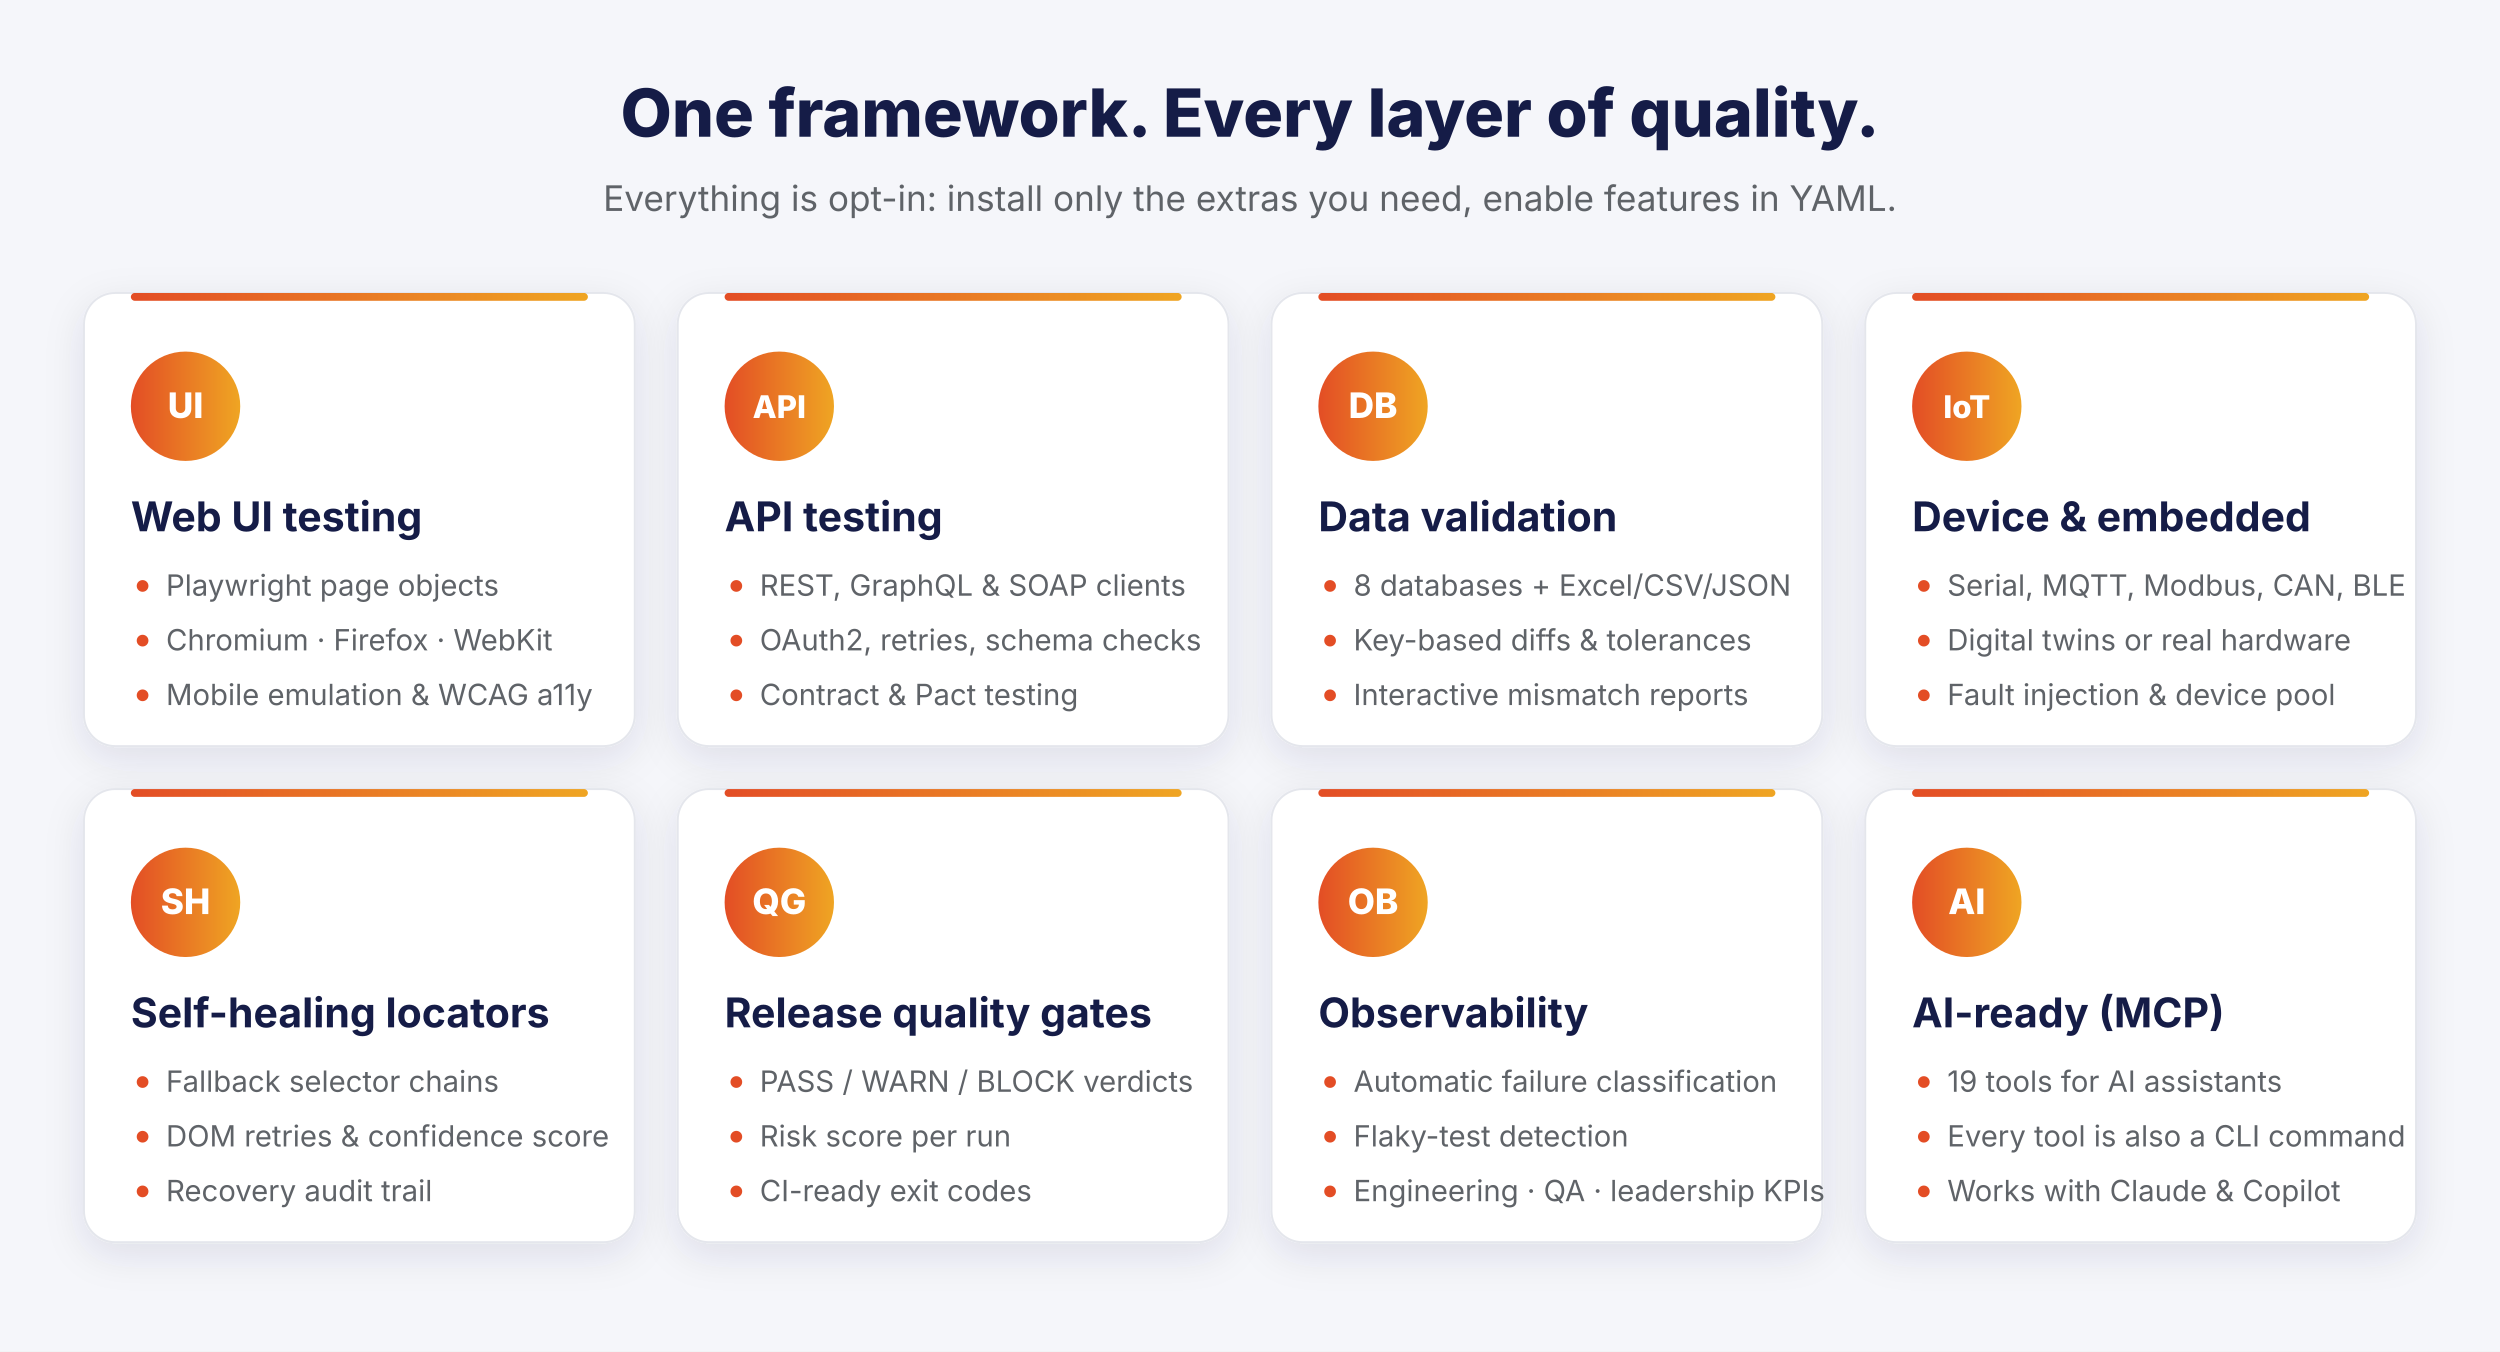
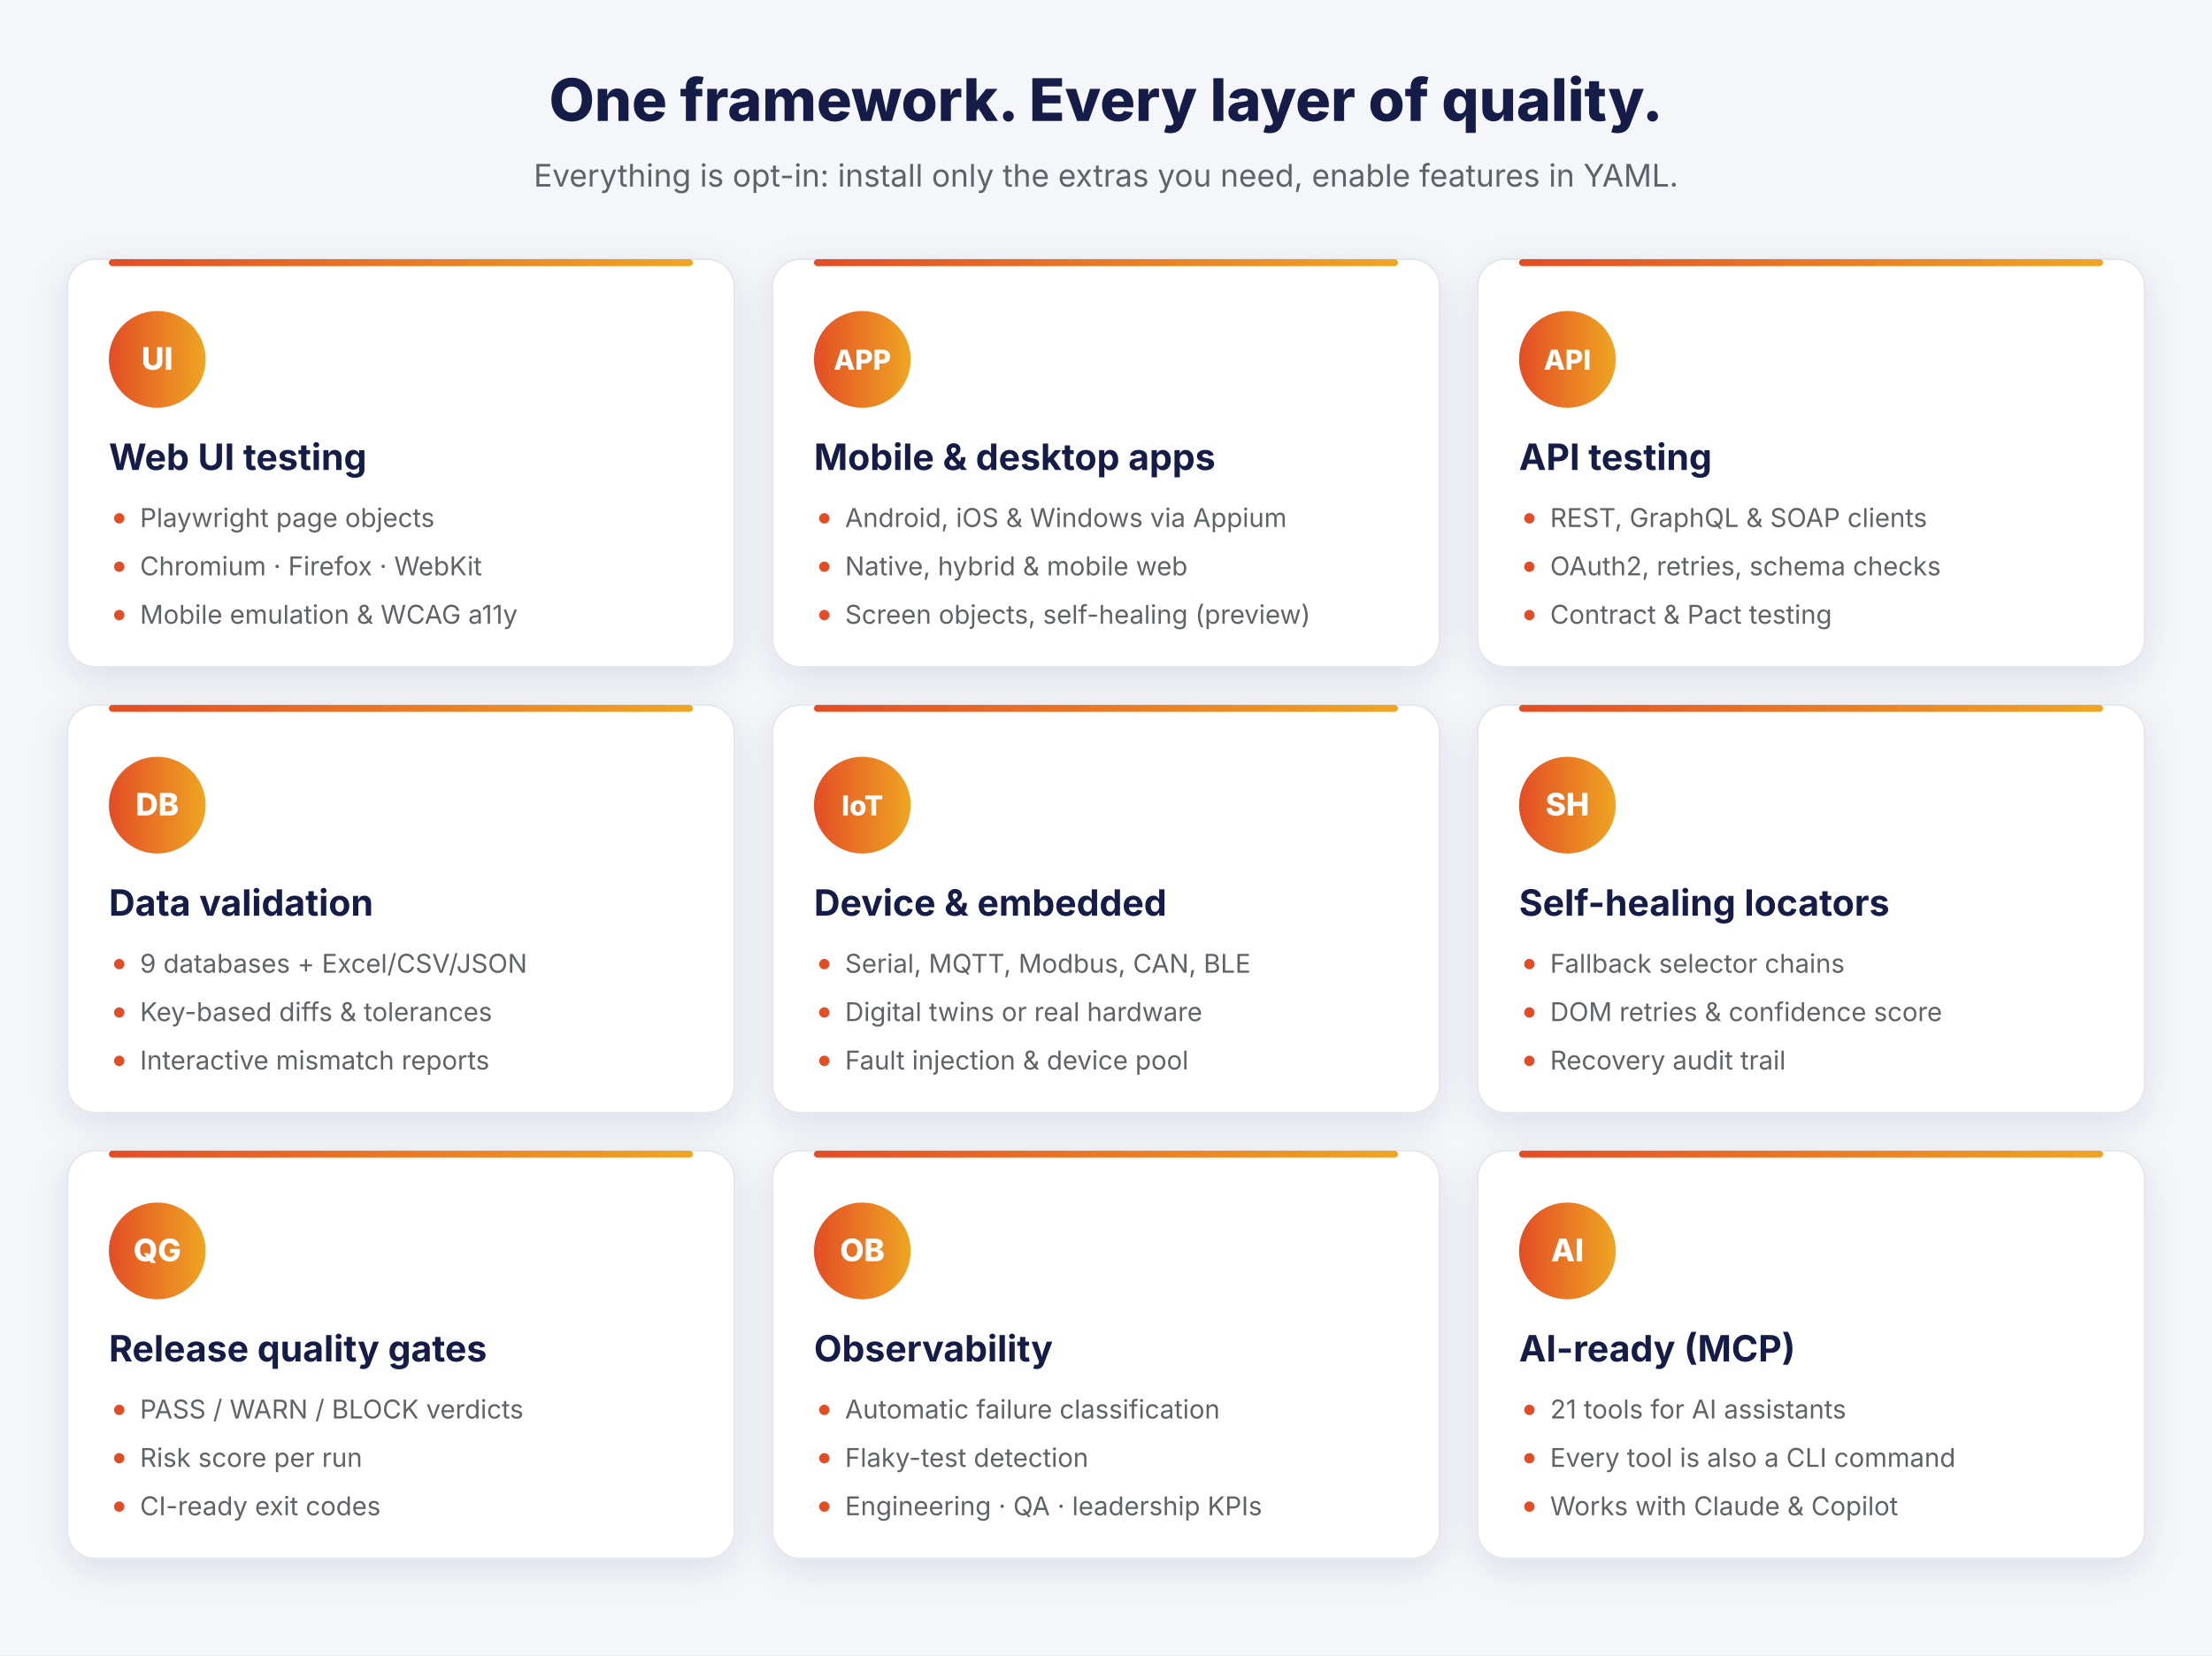
- <svg xmlns="http://www.w3.org/2000/svg" width="1280" height="692" viewBox="0 0 1280 692">
+ <svg xmlns="http://www.w3.org/2000/svg" width="1280" height="958" viewBox="0 0 1280 958">
  <defs>
    <linearGradient id="brand" x1="0" y1="0" x2="1" y2="0">
      <stop offset="0" stop-color="#E34D25" />
      <stop offset="1" stop-color="#EFA523" />
    </linearGradient>
    <linearGradient id="night" x1="0" y1="0" x2="1" y2="1">
      <stop offset="0" stop-color="#0B0F3A" />
      <stop offset="0.6" stop-color="#151C47" />
      <stop offset="1" stop-color="#232E73" />
    </linearGradient>
    <filter id="shadow" x="-10%" y="-10%" width="120%" height="130%">
      <feDropShadow dx="0" dy="6" stdDeviation="10" flood-color="#151C47" flood-opacity="0.10" />
    </filter>
  </defs>
-   <rect width="1280" height="692" fill="#F5F6FA" />
+   <rect width="1280" height="958" fill="#F5F6FA" />
  <text x="640.0" y="70" text-anchor="middle" font-family="'Segoe UI', 'Inter', 'Helvetica Neue', Arial, sans-serif" font-size="34" font-weight="800" fill="#151C47">One framework. Every layer of quality.</text>
  <text x="640.0" y="108" text-anchor="middle" font-family="'Segoe UI', 'Inter', 'Helvetica Neue', Arial, sans-serif" font-size="18" fill="#5F6368">Everything is opt-in: install only the extras you need, enable features in YAML.</text>
  <g filter="url(#shadow)">
-     <rect x="43" y="150" width="282" height="232" rx="16" fill="#FFFFFF" stroke="#E4E6EC" />
+     <rect x="39" y="150" width="386" height="236" rx="16" fill="#FFFFFF" stroke="#E4E6EC" />
  </g>
-   <rect x="67" y="150" width="234" height="4" rx="2" fill="url(#brand)" />
-   <circle cx="95" cy="208" r="28" fill="url(#brand)" />
-   <text x="95" y="214" text-anchor="middle" font-family="'Segoe UI', 'Inter', 'Helvetica Neue', Arial, sans-serif" font-size="18" font-weight="800" fill="#FFFFFF">UI</text>
-   <text x="67" y="272" font-family="'Segoe UI', 'Inter', 'Helvetica Neue', Arial, sans-serif" font-size="21" font-weight="700" fill="#151C47">Web UI testing</text>
-   <circle cx="73" cy="300" r="3" fill="#E34D25" />
-   <text x="85" y="305" font-family="'Segoe UI', 'Inter', 'Helvetica Neue', Arial, sans-serif" font-size="15" fill="#5F6368">Playwright page objects</text>
-   <circle cx="73" cy="328" r="3" fill="#E34D25" />
-   <text x="85" y="333" font-family="'Segoe UI', 'Inter', 'Helvetica Neue', Arial, sans-serif" font-size="15" fill="#5F6368">Chromium · Firefox · WebKit</text>
-   <circle cx="73" cy="356" r="3" fill="#E34D25" />
-   <text x="85" y="361" font-family="'Segoe UI', 'Inter', 'Helvetica Neue', Arial, sans-serif" font-size="15" fill="#5F6368">Mobile emulation &amp; WCAG a11y</text>
+   <rect x="63" y="150" width="338" height="4" rx="2" fill="url(#brand)" />
+   <circle cx="91" cy="208" r="28" fill="url(#brand)" />
+   <text x="91" y="214" text-anchor="middle" font-family="'Segoe UI', 'Inter', 'Helvetica Neue', Arial, sans-serif" font-size="18" font-weight="800" fill="#FFFFFF">UI</text>
+   <text x="63" y="272" font-family="'Segoe UI', 'Inter', 'Helvetica Neue', Arial, sans-serif" font-size="21" font-weight="700" fill="#151C47">Web UI testing</text>
+   <circle cx="69" cy="300" r="3" fill="#E34D25" />
+   <text x="81" y="305" font-family="'Segoe UI', 'Inter', 'Helvetica Neue', Arial, sans-serif" font-size="15" fill="#5F6368">Playwright page objects</text>
+   <circle cx="69" cy="328" r="3" fill="#E34D25" />
+   <text x="81" y="333" font-family="'Segoe UI', 'Inter', 'Helvetica Neue', Arial, sans-serif" font-size="15" fill="#5F6368">Chromium · Firefox · WebKit</text>
+   <circle cx="69" cy="356" r="3" fill="#E34D25" />
+   <text x="81" y="361" font-family="'Segoe UI', 'Inter', 'Helvetica Neue', Arial, sans-serif" font-size="15" fill="#5F6368">Mobile emulation &amp; WCAG a11y</text>
  <g filter="url(#shadow)">
-     <rect x="347" y="150" width="282" height="232" rx="16" fill="#FFFFFF" stroke="#E4E6EC" />
+     <rect x="447" y="150" width="386" height="236" rx="16" fill="#FFFFFF" stroke="#E4E6EC" />
  </g>
-   <rect x="371" y="150" width="234" height="4" rx="2" fill="url(#brand)" />
-   <circle cx="399" cy="208" r="28" fill="url(#brand)" />
-   <text x="399" y="214" text-anchor="middle" font-family="'Segoe UI', 'Inter', 'Helvetica Neue', Arial, sans-serif" font-size="16" font-weight="800" fill="#FFFFFF">API</text>
-   <text x="371" y="272" font-family="'Segoe UI', 'Inter', 'Helvetica Neue', Arial, sans-serif" font-size="21" font-weight="700" fill="#151C47">API testing</text>
-   <circle cx="377" cy="300" r="3" fill="#E34D25" />
-   <text x="389" y="305" font-family="'Segoe UI', 'Inter', 'Helvetica Neue', Arial, sans-serif" font-size="15" fill="#5F6368">REST, GraphQL &amp; SOAP clients</text>
-   <circle cx="377" cy="328" r="3" fill="#E34D25" />
-   <text x="389" y="333" font-family="'Segoe UI', 'Inter', 'Helvetica Neue', Arial, sans-serif" font-size="15" fill="#5F6368">OAuth2, retries, schema checks</text>
-   <circle cx="377" cy="356" r="3" fill="#E34D25" />
-   <text x="389" y="361" font-family="'Segoe UI', 'Inter', 'Helvetica Neue', Arial, sans-serif" font-size="15" fill="#5F6368">Contract &amp; Pact testing</text>
+   <rect x="471" y="150" width="338" height="4" rx="2" fill="url(#brand)" />
+   <circle cx="499" cy="208" r="28" fill="url(#brand)" />
+   <text x="499" y="214" text-anchor="middle" font-family="'Segoe UI', 'Inter', 'Helvetica Neue', Arial, sans-serif" font-size="16" font-weight="800" fill="#FFFFFF">APP</text>
+   <text x="471" y="272" font-family="'Segoe UI', 'Inter', 'Helvetica Neue', Arial, sans-serif" font-size="21" font-weight="700" fill="#151C47">Mobile &amp; desktop apps</text>
+   <circle cx="477" cy="300" r="3" fill="#E34D25" />
+   <text x="489" y="305" font-family="'Segoe UI', 'Inter', 'Helvetica Neue', Arial, sans-serif" font-size="15" fill="#5F6368">Android, iOS &amp; Windows via Appium</text>
+   <circle cx="477" cy="328" r="3" fill="#E34D25" />
+   <text x="489" y="333" font-family="'Segoe UI', 'Inter', 'Helvetica Neue', Arial, sans-serif" font-size="15" fill="#5F6368">Native, hybrid &amp; mobile web</text>
+   <circle cx="477" cy="356" r="3" fill="#E34D25" />
+   <text x="489" y="361" font-family="'Segoe UI', 'Inter', 'Helvetica Neue', Arial, sans-serif" font-size="15" fill="#5F6368">Screen objects, self-healing (preview)</text>
  <g filter="url(#shadow)">
-     <rect x="651" y="150" width="282" height="232" rx="16" fill="#FFFFFF" stroke="#E4E6EC" />
+     <rect x="855" y="150" width="386" height="236" rx="16" fill="#FFFFFF" stroke="#E4E6EC" />
  </g>
-   <rect x="675" y="150" width="234" height="4" rx="2" fill="url(#brand)" />
-   <circle cx="703" cy="208" r="28" fill="url(#brand)" />
-   <text x="703" y="214" text-anchor="middle" font-family="'Segoe UI', 'Inter', 'Helvetica Neue', Arial, sans-serif" font-size="18" font-weight="800" fill="#FFFFFF">DB</text>
-   <text x="675" y="272" font-family="'Segoe UI', 'Inter', 'Helvetica Neue', Arial, sans-serif" font-size="21" font-weight="700" fill="#151C47">Data validation</text>
-   <circle cx="681" cy="300" r="3" fill="#E34D25" />
-   <text x="693" y="305" font-family="'Segoe UI', 'Inter', 'Helvetica Neue', Arial, sans-serif" font-size="15" fill="#5F6368">8 databases + Excel/CSV/JSON</text>
-   <circle cx="681" cy="328" r="3" fill="#E34D25" />
-   <text x="693" y="333" font-family="'Segoe UI', 'Inter', 'Helvetica Neue', Arial, sans-serif" font-size="15" fill="#5F6368">Key-based diffs &amp; tolerances</text>
-   <circle cx="681" cy="356" r="3" fill="#E34D25" />
-   <text x="693" y="361" font-family="'Segoe UI', 'Inter', 'Helvetica Neue', Arial, sans-serif" font-size="15" fill="#5F6368">Interactive mismatch reports</text>
+   <rect x="879" y="150" width="338" height="4" rx="2" fill="url(#brand)" />
+   <circle cx="907" cy="208" r="28" fill="url(#brand)" />
+   <text x="907" y="214" text-anchor="middle" font-family="'Segoe UI', 'Inter', 'Helvetica Neue', Arial, sans-serif" font-size="16" font-weight="800" fill="#FFFFFF">API</text>
+   <text x="879" y="272" font-family="'Segoe UI', 'Inter', 'Helvetica Neue', Arial, sans-serif" font-size="21" font-weight="700" fill="#151C47">API testing</text>
+   <circle cx="885" cy="300" r="3" fill="#E34D25" />
+   <text x="897" y="305" font-family="'Segoe UI', 'Inter', 'Helvetica Neue', Arial, sans-serif" font-size="15" fill="#5F6368">REST, GraphQL &amp; SOAP clients</text>
+   <circle cx="885" cy="328" r="3" fill="#E34D25" />
+   <text x="897" y="333" font-family="'Segoe UI', 'Inter', 'Helvetica Neue', Arial, sans-serif" font-size="15" fill="#5F6368">OAuth2, retries, schema checks</text>
+   <circle cx="885" cy="356" r="3" fill="#E34D25" />
+   <text x="897" y="361" font-family="'Segoe UI', 'Inter', 'Helvetica Neue', Arial, sans-serif" font-size="15" fill="#5F6368">Contract &amp; Pact testing</text>
  <g filter="url(#shadow)">
-     <rect x="955" y="150" width="282" height="232" rx="16" fill="#FFFFFF" stroke="#E4E6EC" />
+     <rect x="39" y="408" width="386" height="236" rx="16" fill="#FFFFFF" stroke="#E4E6EC" />
  </g>
-   <rect x="979" y="150" width="234" height="4" rx="2" fill="url(#brand)" />
-   <circle cx="1007" cy="208" r="28" fill="url(#brand)" />
-   <text x="1007" y="214" text-anchor="middle" font-family="'Segoe UI', 'Inter', 'Helvetica Neue', Arial, sans-serif" font-size="16" font-weight="800" fill="#FFFFFF">IoT</text>
-   <text x="979" y="272" font-family="'Segoe UI', 'Inter', 'Helvetica Neue', Arial, sans-serif" font-size="21" font-weight="700" fill="#151C47">Device &amp; embedded</text>
-   <circle cx="985" cy="300" r="3" fill="#E34D25" />
-   <text x="997" y="305" font-family="'Segoe UI', 'Inter', 'Helvetica Neue', Arial, sans-serif" font-size="15" fill="#5F6368">Serial, MQTT, Modbus, CAN, BLE</text>
-   <circle cx="985" cy="328" r="3" fill="#E34D25" />
-   <text x="997" y="333" font-family="'Segoe UI', 'Inter', 'Helvetica Neue', Arial, sans-serif" font-size="15" fill="#5F6368">Digital twins or real hardware</text>
-   <circle cx="985" cy="356" r="3" fill="#E34D25" />
-   <text x="997" y="361" font-family="'Segoe UI', 'Inter', 'Helvetica Neue', Arial, sans-serif" font-size="15" fill="#5F6368">Fault injection &amp; device pool</text>
+   <rect x="63" y="408" width="338" height="4" rx="2" fill="url(#brand)" />
+   <circle cx="91" cy="466" r="28" fill="url(#brand)" />
+   <text x="91" y="472" text-anchor="middle" font-family="'Segoe UI', 'Inter', 'Helvetica Neue', Arial, sans-serif" font-size="18" font-weight="800" fill="#FFFFFF">DB</text>
+   <text x="63" y="530" font-family="'Segoe UI', 'Inter', 'Helvetica Neue', Arial, sans-serif" font-size="21" font-weight="700" fill="#151C47">Data validation</text>
+   <circle cx="69" cy="558" r="3" fill="#E34D25" />
+   <text x="81" y="563" font-family="'Segoe UI', 'Inter', 'Helvetica Neue', Arial, sans-serif" font-size="15" fill="#5F6368">9 databases + Excel/CSV/JSON</text>
+   <circle cx="69" cy="586" r="3" fill="#E34D25" />
+   <text x="81" y="591" font-family="'Segoe UI', 'Inter', 'Helvetica Neue', Arial, sans-serif" font-size="15" fill="#5F6368">Key-based diffs &amp; tolerances</text>
+   <circle cx="69" cy="614" r="3" fill="#E34D25" />
+   <text x="81" y="619" font-family="'Segoe UI', 'Inter', 'Helvetica Neue', Arial, sans-serif" font-size="15" fill="#5F6368">Interactive mismatch reports</text>
  <g filter="url(#shadow)">
-     <rect x="43" y="404" width="282" height="232" rx="16" fill="#FFFFFF" stroke="#E4E6EC" />
+     <rect x="447" y="408" width="386" height="236" rx="16" fill="#FFFFFF" stroke="#E4E6EC" />
  </g>
-   <rect x="67" y="404" width="234" height="4" rx="2" fill="url(#brand)" />
-   <circle cx="95" cy="462" r="28" fill="url(#brand)" />
-   <text x="95" y="468" text-anchor="middle" font-family="'Segoe UI', 'Inter', 'Helvetica Neue', Arial, sans-serif" font-size="18" font-weight="800" fill="#FFFFFF">SH</text>
-   <text x="67" y="526" font-family="'Segoe UI', 'Inter', 'Helvetica Neue', Arial, sans-serif" font-size="21" font-weight="700" fill="#151C47">Self-healing locators</text>
-   <circle cx="73" cy="554" r="3" fill="#E34D25" />
-   <text x="85" y="559" font-family="'Segoe UI', 'Inter', 'Helvetica Neue', Arial, sans-serif" font-size="15" fill="#5F6368">Fallback selector chains</text>
-   <circle cx="73" cy="582" r="3" fill="#E34D25" />
-   <text x="85" y="587" font-family="'Segoe UI', 'Inter', 'Helvetica Neue', Arial, sans-serif" font-size="15" fill="#5F6368">DOM retries &amp; confidence score</text>
-   <circle cx="73" cy="610" r="3" fill="#E34D25" />
-   <text x="85" y="615" font-family="'Segoe UI', 'Inter', 'Helvetica Neue', Arial, sans-serif" font-size="15" fill="#5F6368">Recovery audit trail</text>
+   <rect x="471" y="408" width="338" height="4" rx="2" fill="url(#brand)" />
+   <circle cx="499" cy="466" r="28" fill="url(#brand)" />
+   <text x="499" y="472" text-anchor="middle" font-family="'Segoe UI', 'Inter', 'Helvetica Neue', Arial, sans-serif" font-size="16" font-weight="800" fill="#FFFFFF">IoT</text>
+   <text x="471" y="530" font-family="'Segoe UI', 'Inter', 'Helvetica Neue', Arial, sans-serif" font-size="21" font-weight="700" fill="#151C47">Device &amp; embedded</text>
+   <circle cx="477" cy="558" r="3" fill="#E34D25" />
+   <text x="489" y="563" font-family="'Segoe UI', 'Inter', 'Helvetica Neue', Arial, sans-serif" font-size="15" fill="#5F6368">Serial, MQTT, Modbus, CAN, BLE</text>
+   <circle cx="477" cy="586" r="3" fill="#E34D25" />
+   <text x="489" y="591" font-family="'Segoe UI', 'Inter', 'Helvetica Neue', Arial, sans-serif" font-size="15" fill="#5F6368">Digital twins or real hardware</text>
+   <circle cx="477" cy="614" r="3" fill="#E34D25" />
+   <text x="489" y="619" font-family="'Segoe UI', 'Inter', 'Helvetica Neue', Arial, sans-serif" font-size="15" fill="#5F6368">Fault injection &amp; device pool</text>
  <g filter="url(#shadow)">
-     <rect x="347" y="404" width="282" height="232" rx="16" fill="#FFFFFF" stroke="#E4E6EC" />
+     <rect x="855" y="408" width="386" height="236" rx="16" fill="#FFFFFF" stroke="#E4E6EC" />
  </g>
-   <rect x="371" y="404" width="234" height="4" rx="2" fill="url(#brand)" />
-   <circle cx="399" cy="462" r="28" fill="url(#brand)" />
-   <text x="399" y="468" text-anchor="middle" font-family="'Segoe UI', 'Inter', 'Helvetica Neue', Arial, sans-serif" font-size="18" font-weight="800" fill="#FFFFFF">QG</text>
-   <text x="371" y="526" font-family="'Segoe UI', 'Inter', 'Helvetica Neue', Arial, sans-serif" font-size="21" font-weight="700" fill="#151C47">Release quality gates</text>
-   <circle cx="377" cy="554" r="3" fill="#E34D25" />
-   <text x="389" y="559" font-family="'Segoe UI', 'Inter', 'Helvetica Neue', Arial, sans-serif" font-size="15" fill="#5F6368">PASS / WARN / BLOCK verdicts</text>
-   <circle cx="377" cy="582" r="3" fill="#E34D25" />
-   <text x="389" y="587" font-family="'Segoe UI', 'Inter', 'Helvetica Neue', Arial, sans-serif" font-size="15" fill="#5F6368">Risk score per run</text>
-   <circle cx="377" cy="610" r="3" fill="#E34D25" />
-   <text x="389" y="615" font-family="'Segoe UI', 'Inter', 'Helvetica Neue', Arial, sans-serif" font-size="15" fill="#5F6368">CI-ready exit codes</text>
+   <rect x="879" y="408" width="338" height="4" rx="2" fill="url(#brand)" />
+   <circle cx="907" cy="466" r="28" fill="url(#brand)" />
+   <text x="907" y="472" text-anchor="middle" font-family="'Segoe UI', 'Inter', 'Helvetica Neue', Arial, sans-serif" font-size="18" font-weight="800" fill="#FFFFFF">SH</text>
+   <text x="879" y="530" font-family="'Segoe UI', 'Inter', 'Helvetica Neue', Arial, sans-serif" font-size="21" font-weight="700" fill="#151C47">Self-healing locators</text>
+   <circle cx="885" cy="558" r="3" fill="#E34D25" />
+   <text x="897" y="563" font-family="'Segoe UI', 'Inter', 'Helvetica Neue', Arial, sans-serif" font-size="15" fill="#5F6368">Fallback selector chains</text>
+   <circle cx="885" cy="586" r="3" fill="#E34D25" />
+   <text x="897" y="591" font-family="'Segoe UI', 'Inter', 'Helvetica Neue', Arial, sans-serif" font-size="15" fill="#5F6368">DOM retries &amp; confidence score</text>
+   <circle cx="885" cy="614" r="3" fill="#E34D25" />
+   <text x="897" y="619" font-family="'Segoe UI', 'Inter', 'Helvetica Neue', Arial, sans-serif" font-size="15" fill="#5F6368">Recovery audit trail</text>
  <g filter="url(#shadow)">
-     <rect x="651" y="404" width="282" height="232" rx="16" fill="#FFFFFF" stroke="#E4E6EC" />
+     <rect x="39" y="666" width="386" height="236" rx="16" fill="#FFFFFF" stroke="#E4E6EC" />
  </g>
-   <rect x="675" y="404" width="234" height="4" rx="2" fill="url(#brand)" />
-   <circle cx="703" cy="462" r="28" fill="url(#brand)" />
-   <text x="703" y="468" text-anchor="middle" font-family="'Segoe UI', 'Inter', 'Helvetica Neue', Arial, sans-serif" font-size="18" font-weight="800" fill="#FFFFFF">OB</text>
-   <text x="675" y="526" font-family="'Segoe UI', 'Inter', 'Helvetica Neue', Arial, sans-serif" font-size="21" font-weight="700" fill="#151C47">Observability</text>
-   <circle cx="681" cy="554" r="3" fill="#E34D25" />
-   <text x="693" y="559" font-family="'Segoe UI', 'Inter', 'Helvetica Neue', Arial, sans-serif" font-size="15" fill="#5F6368">Automatic failure classification</text>
-   <circle cx="681" cy="582" r="3" fill="#E34D25" />
-   <text x="693" y="587" font-family="'Segoe UI', 'Inter', 'Helvetica Neue', Arial, sans-serif" font-size="15" fill="#5F6368">Flaky-test detection</text>
-   <circle cx="681" cy="610" r="3" fill="#E34D25" />
-   <text x="693" y="615" font-family="'Segoe UI', 'Inter', 'Helvetica Neue', Arial, sans-serif" font-size="15" fill="#5F6368">Engineering · QA · leadership KPIs</text>
+   <rect x="63" y="666" width="338" height="4" rx="2" fill="url(#brand)" />
+   <circle cx="91" cy="724" r="28" fill="url(#brand)" />
+   <text x="91" y="730" text-anchor="middle" font-family="'Segoe UI', 'Inter', 'Helvetica Neue', Arial, sans-serif" font-size="18" font-weight="800" fill="#FFFFFF">QG</text>
+   <text x="63" y="788" font-family="'Segoe UI', 'Inter', 'Helvetica Neue', Arial, sans-serif" font-size="21" font-weight="700" fill="#151C47">Release quality gates</text>
+   <circle cx="69" cy="816" r="3" fill="#E34D25" />
+   <text x="81" y="821" font-family="'Segoe UI', 'Inter', 'Helvetica Neue', Arial, sans-serif" font-size="15" fill="#5F6368">PASS / WARN / BLOCK verdicts</text>
+   <circle cx="69" cy="844" r="3" fill="#E34D25" />
+   <text x="81" y="849" font-family="'Segoe UI', 'Inter', 'Helvetica Neue', Arial, sans-serif" font-size="15" fill="#5F6368">Risk score per run</text>
+   <circle cx="69" cy="872" r="3" fill="#E34D25" />
+   <text x="81" y="877" font-family="'Segoe UI', 'Inter', 'Helvetica Neue', Arial, sans-serif" font-size="15" fill="#5F6368">CI-ready exit codes</text>
  <g filter="url(#shadow)">
-     <rect x="955" y="404" width="282" height="232" rx="16" fill="#FFFFFF" stroke="#E4E6EC" />
+     <rect x="447" y="666" width="386" height="236" rx="16" fill="#FFFFFF" stroke="#E4E6EC" />
  </g>
-   <rect x="979" y="404" width="234" height="4" rx="2" fill="url(#brand)" />
-   <circle cx="1007" cy="462" r="28" fill="url(#brand)" />
-   <text x="1007" y="468" text-anchor="middle" font-family="'Segoe UI', 'Inter', 'Helvetica Neue', Arial, sans-serif" font-size="18" font-weight="800" fill="#FFFFFF">AI</text>
-   <text x="979" y="526" font-family="'Segoe UI', 'Inter', 'Helvetica Neue', Arial, sans-serif" font-size="21" font-weight="700" fill="#151C47">AI-ready (MCP)</text>
-   <circle cx="985" cy="554" r="3" fill="#E34D25" />
-   <text x="997" y="559" font-family="'Segoe UI', 'Inter', 'Helvetica Neue', Arial, sans-serif" font-size="15" fill="#5F6368">19 tools for AI assistants</text>
-   <circle cx="985" cy="582" r="3" fill="#E34D25" />
-   <text x="997" y="587" font-family="'Segoe UI', 'Inter', 'Helvetica Neue', Arial, sans-serif" font-size="15" fill="#5F6368">Every tool is also a CLI command</text>
-   <circle cx="985" cy="610" r="3" fill="#E34D25" />
-   <text x="997" y="615" font-family="'Segoe UI', 'Inter', 'Helvetica Neue', Arial, sans-serif" font-size="15" fill="#5F6368">Works with Claude &amp; Copilot</text>
+   <rect x="471" y="666" width="338" height="4" rx="2" fill="url(#brand)" />
+   <circle cx="499" cy="724" r="28" fill="url(#brand)" />
+   <text x="499" y="730" text-anchor="middle" font-family="'Segoe UI', 'Inter', 'Helvetica Neue', Arial, sans-serif" font-size="18" font-weight="800" fill="#FFFFFF">OB</text>
+   <text x="471" y="788" font-family="'Segoe UI', 'Inter', 'Helvetica Neue', Arial, sans-serif" font-size="21" font-weight="700" fill="#151C47">Observability</text>
+   <circle cx="477" cy="816" r="3" fill="#E34D25" />
+   <text x="489" y="821" font-family="'Segoe UI', 'Inter', 'Helvetica Neue', Arial, sans-serif" font-size="15" fill="#5F6368">Automatic failure classification</text>
+   <circle cx="477" cy="844" r="3" fill="#E34D25" />
+   <text x="489" y="849" font-family="'Segoe UI', 'Inter', 'Helvetica Neue', Arial, sans-serif" font-size="15" fill="#5F6368">Flaky-test detection</text>
+   <circle cx="477" cy="872" r="3" fill="#E34D25" />
+   <text x="489" y="877" font-family="'Segoe UI', 'Inter', 'Helvetica Neue', Arial, sans-serif" font-size="15" fill="#5F6368">Engineering · QA · leadership KPIs</text>
+   <g filter="url(#shadow)">
+     <rect x="855" y="666" width="386" height="236" rx="16" fill="#FFFFFF" stroke="#E4E6EC" />
+   </g>
+   <rect x="879" y="666" width="338" height="4" rx="2" fill="url(#brand)" />
+   <circle cx="907" cy="724" r="28" fill="url(#brand)" />
+   <text x="907" y="730" text-anchor="middle" font-family="'Segoe UI', 'Inter', 'Helvetica Neue', Arial, sans-serif" font-size="18" font-weight="800" fill="#FFFFFF">AI</text>
+   <text x="879" y="788" font-family="'Segoe UI', 'Inter', 'Helvetica Neue', Arial, sans-serif" font-size="21" font-weight="700" fill="#151C47">AI-ready (MCP)</text>
+   <circle cx="885" cy="816" r="3" fill="#E34D25" />
+   <text x="897" y="821" font-family="'Segoe UI', 'Inter', 'Helvetica Neue', Arial, sans-serif" font-size="15" fill="#5F6368">21 tools for AI assistants</text>
+   <circle cx="885" cy="844" r="3" fill="#E34D25" />
+   <text x="897" y="849" font-family="'Segoe UI', 'Inter', 'Helvetica Neue', Arial, sans-serif" font-size="15" fill="#5F6368">Every tool is also a CLI command</text>
+   <circle cx="885" cy="872" r="3" fill="#E34D25" />
+   <text x="897" y="877" font-family="'Segoe UI', 'Inter', 'Helvetica Neue', Arial, sans-serif" font-size="15" fill="#5F6368">Works with Claude &amp; Copilot</text>
</svg>
